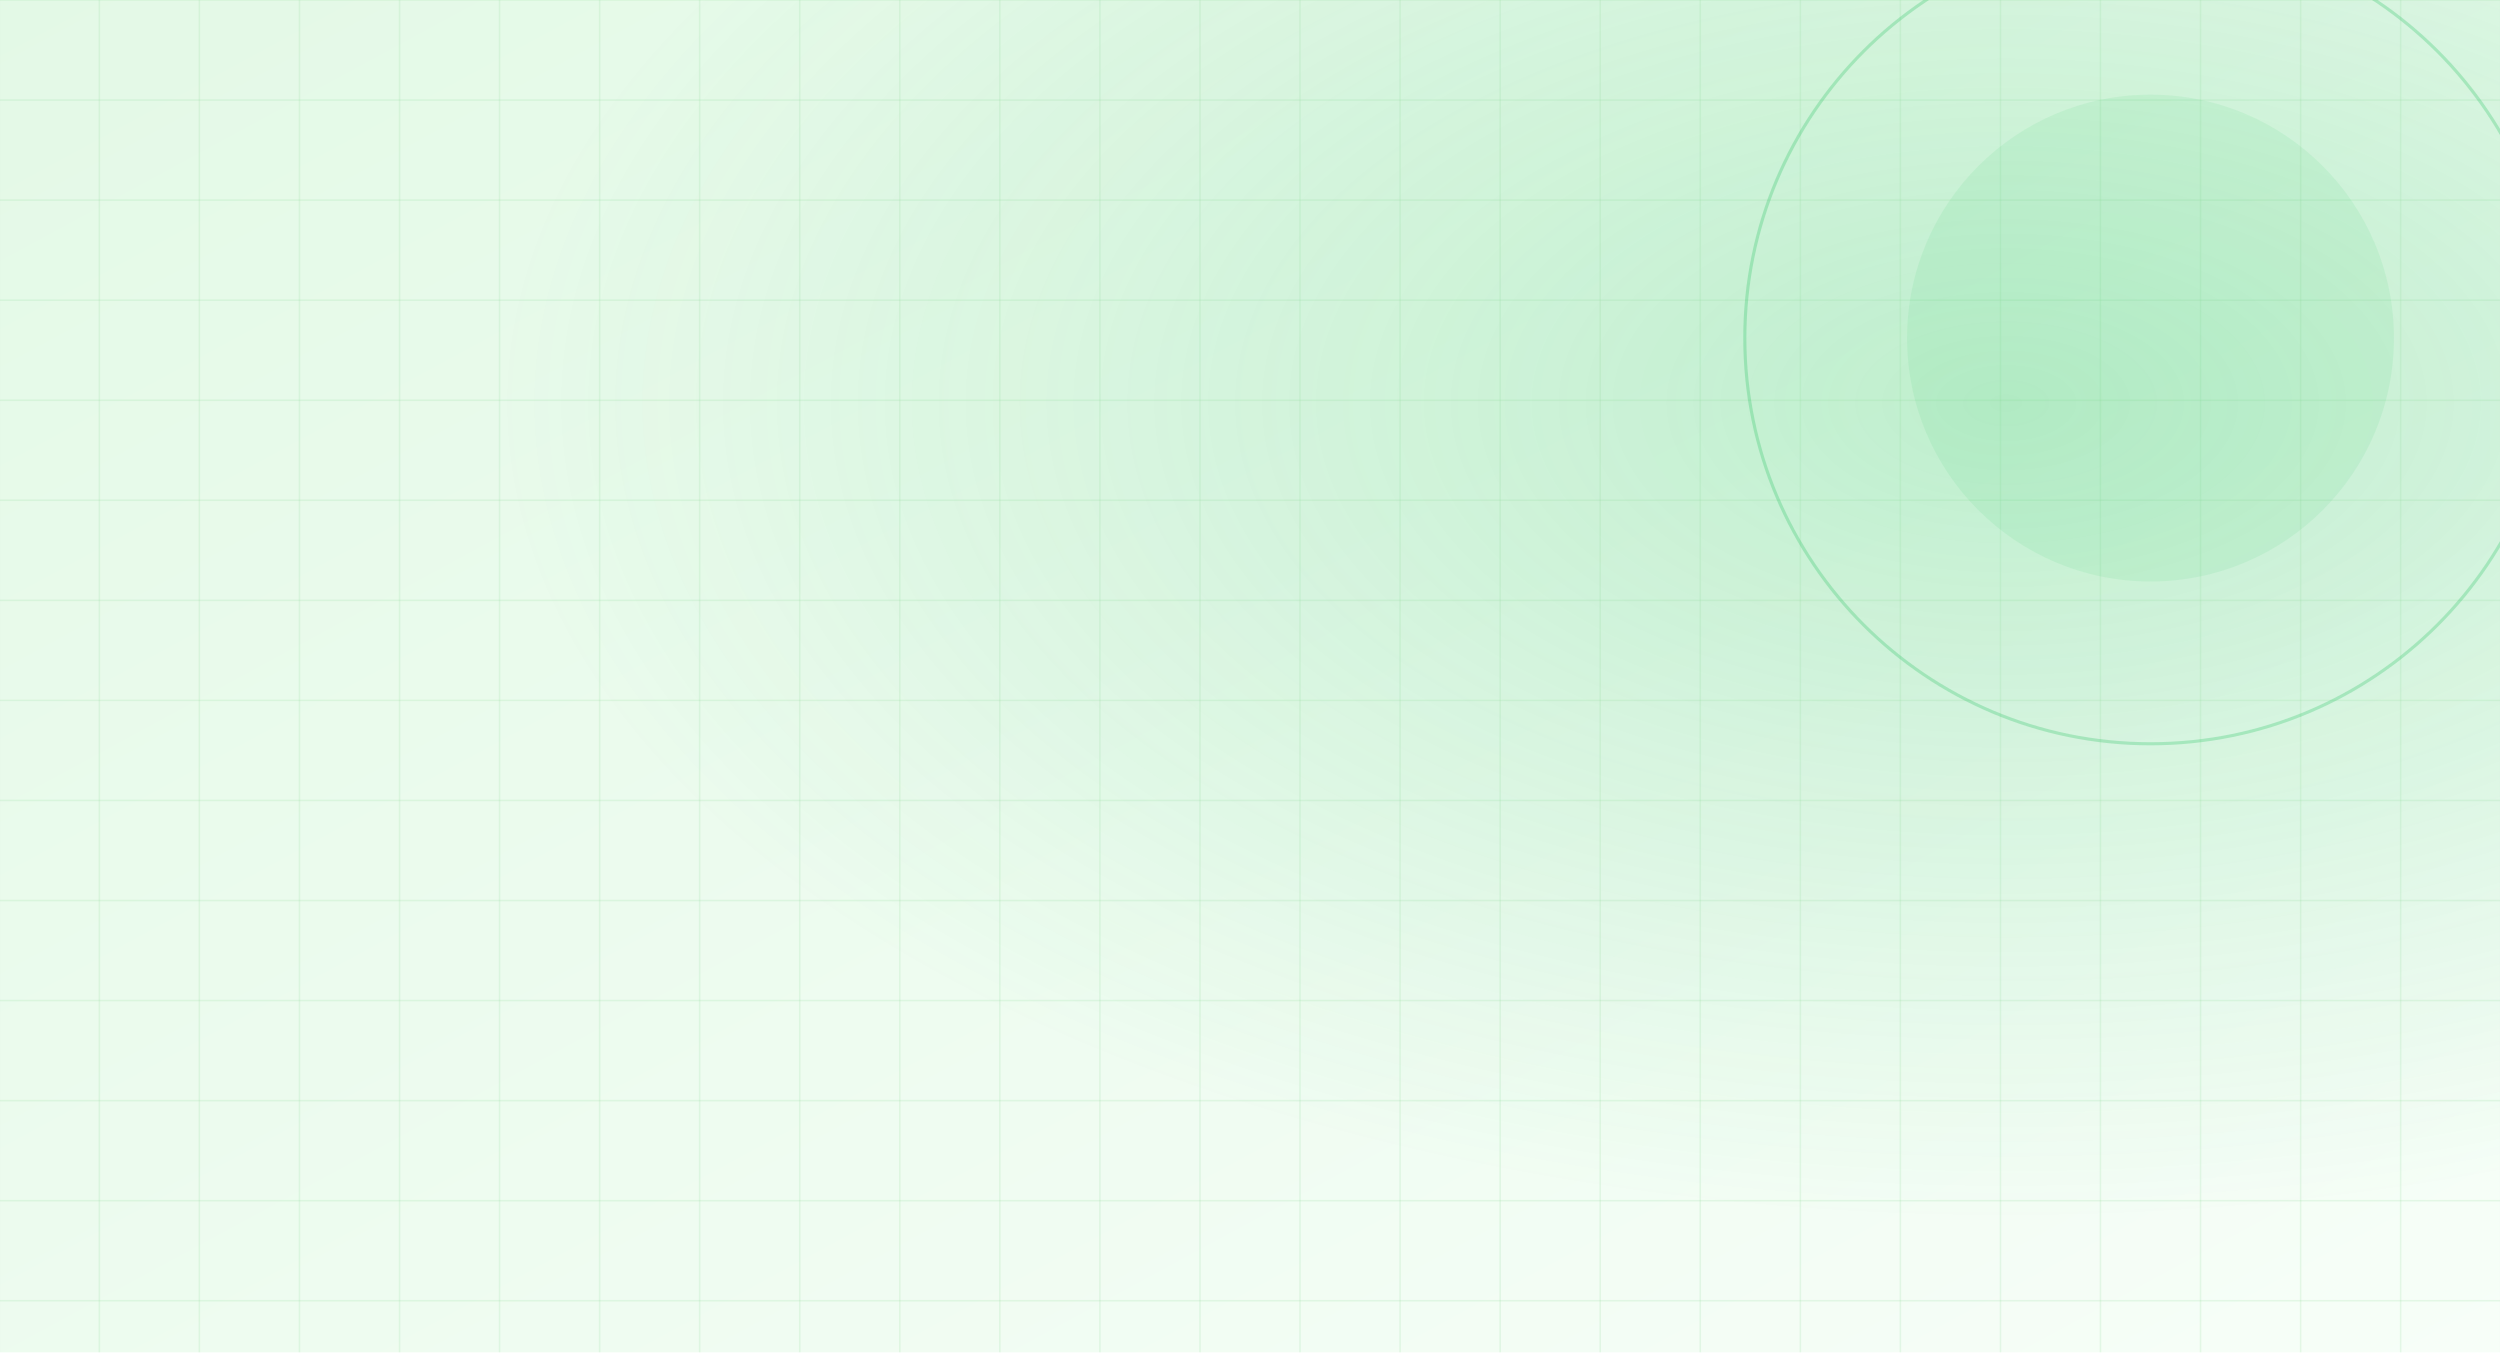
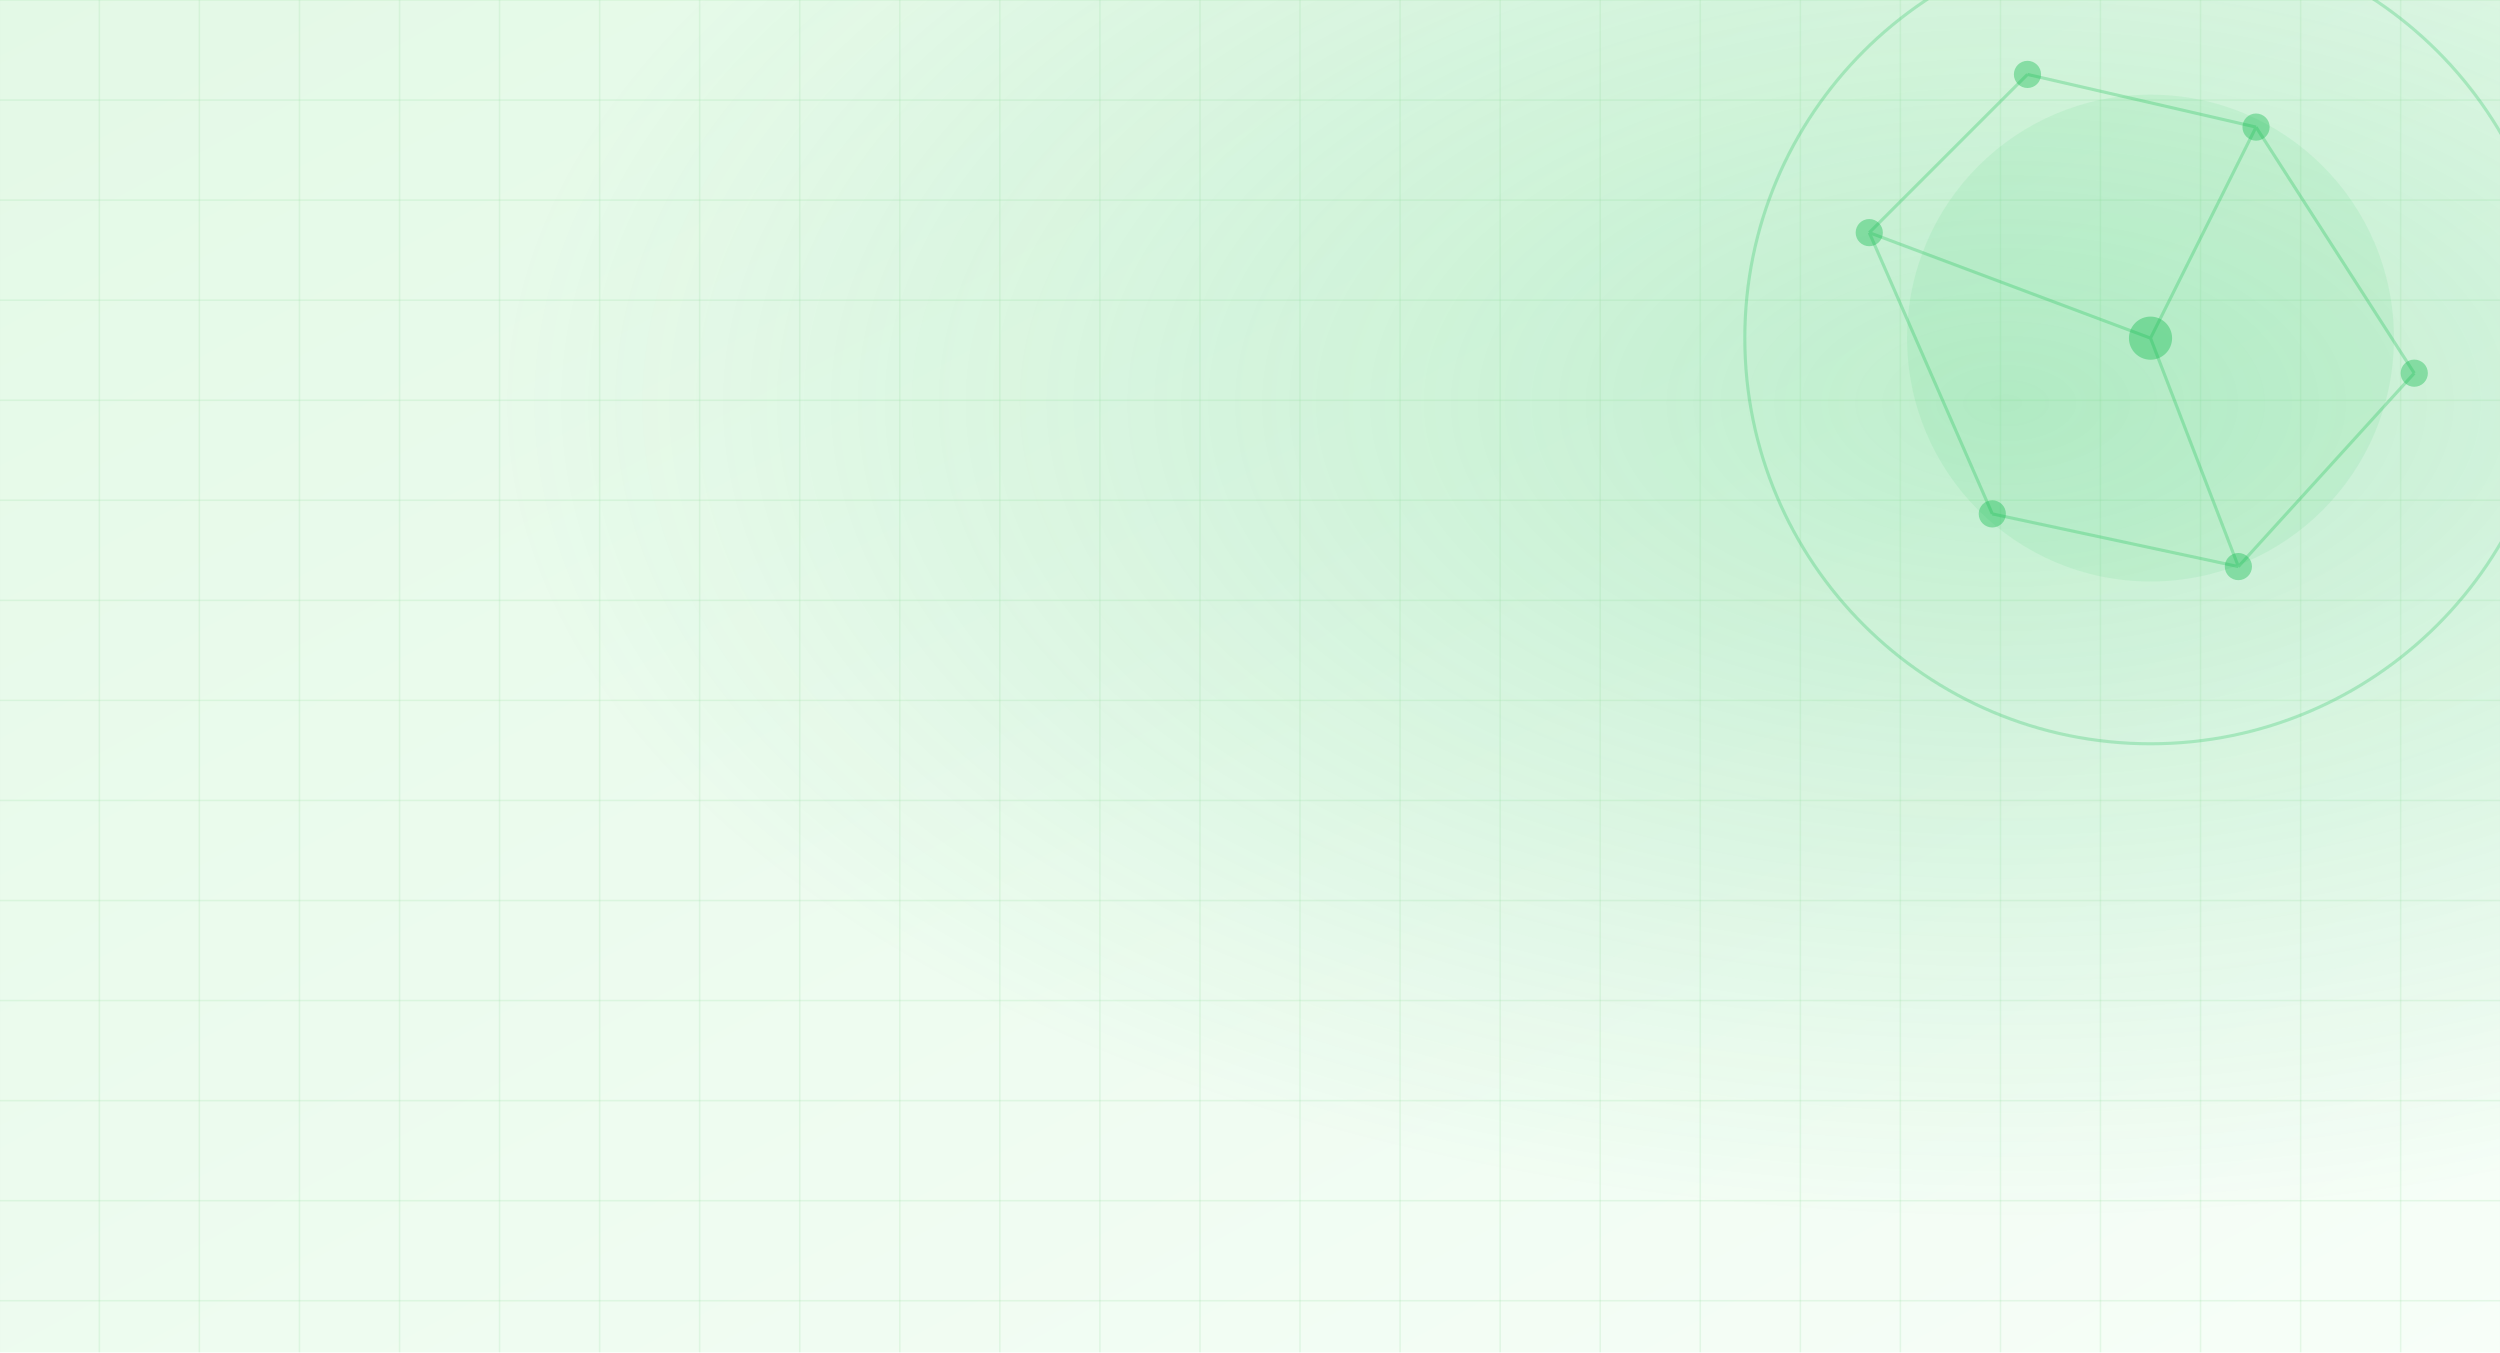
<svg xmlns="http://www.w3.org/2000/svg" width="1368" height="740" viewBox="0 0 1600 865" preserveAspectRatio="xMidYMid slice" role="img" aria-hidden="true">
  <defs>
    <linearGradient id="g479632" x1="0" y1="0" x2="1" y2="1">
      <stop offset="0" stop-color="#E3F9E6" />
      <stop offset="1" stop-color="#F7FEF8" />
    </linearGradient>
    <radialGradient id="g479632r" cx=".8" cy=".3" r=".6">
      <stop offset="0" stop-color="#17BD54" stop-opacity="0.22" />
      <stop offset="1" stop-color="#17BD54" stop-opacity="0" />
    </radialGradient>
  </defs>
  <rect width="1600" height="865" fill="url(#g479632)" />
  <rect width="1600" height="865" fill="url(#g479632r)" />
  <path d="M0 0V865" stroke="#8CDB99" stroke-opacity="0.18" />
  <path d="M64 0V865" stroke="#8CDB99" stroke-opacity="0.18" />
  <path d="M128 0V865" stroke="#8CDB99" stroke-opacity="0.18" />
  <path d="M192 0V865" stroke="#8CDB99" stroke-opacity="0.18" />
  <path d="M256 0V865" stroke="#8CDB99" stroke-opacity="0.18" />
  <path d="M320 0V865" stroke="#8CDB99" stroke-opacity="0.18" />
  <path d="M384 0V865" stroke="#8CDB99" stroke-opacity="0.18" />
  <path d="M448 0V865" stroke="#8CDB99" stroke-opacity="0.18" />
  <path d="M512 0V865" stroke="#8CDB99" stroke-opacity="0.18" />
  <path d="M576 0V865" stroke="#8CDB99" stroke-opacity="0.18" />
  <path d="M640 0V865" stroke="#8CDB99" stroke-opacity="0.18" />
  <path d="M704 0V865" stroke="#8CDB99" stroke-opacity="0.18" />
  <path d="M768 0V865" stroke="#8CDB99" stroke-opacity="0.18" />
  <path d="M832 0V865" stroke="#8CDB99" stroke-opacity="0.18" />
  <path d="M896 0V865" stroke="#8CDB99" stroke-opacity="0.18" />
  <path d="M960 0V865" stroke="#8CDB99" stroke-opacity="0.18" />
  <path d="M1024 0V865" stroke="#8CDB99" stroke-opacity="0.18" />
  <path d="M1088 0V865" stroke="#8CDB99" stroke-opacity="0.18" />
  <path d="M1152 0V865" stroke="#8CDB99" stroke-opacity="0.18" />
  <path d="M1216 0V865" stroke="#8CDB99" stroke-opacity="0.18" />
  <path d="M1280 0V865" stroke="#8CDB99" stroke-opacity="0.18" />
  <path d="M1344 0V865" stroke="#8CDB99" stroke-opacity="0.18" />
  <path d="M1408 0V865" stroke="#8CDB99" stroke-opacity="0.18" />
  <path d="M1472 0V865" stroke="#8CDB99" stroke-opacity="0.18" />
  <path d="M1536 0V865" stroke="#8CDB99" stroke-opacity="0.18" />
  <path d="M1600 0V865" stroke="#8CDB99" stroke-opacity="0.18" />
  <path d="M0 0H1600" stroke="#8CDB99" stroke-opacity="0.18" />
  <path d="M0 64H1600" stroke="#8CDB99" stroke-opacity="0.18" />
  <path d="M0 128H1600" stroke="#8CDB99" stroke-opacity="0.18" />
  <path d="M0 192H1600" stroke="#8CDB99" stroke-opacity="0.18" />
  <path d="M0 256H1600" stroke="#8CDB99" stroke-opacity="0.18" />
  <path d="M0 320H1600" stroke="#8CDB99" stroke-opacity="0.18" />
  <path d="M0 384H1600" stroke="#8CDB99" stroke-opacity="0.18" />
  <path d="M0 448H1600" stroke="#8CDB99" stroke-opacity="0.18" />
  <path d="M0 512H1600" stroke="#8CDB99" stroke-opacity="0.18" />
  <path d="M0 576H1600" stroke="#8CDB99" stroke-opacity="0.18" />
  <path d="M0 640H1600" stroke="#8CDB99" stroke-opacity="0.18" />
  <path d="M0 704H1600" stroke="#8CDB99" stroke-opacity="0.18" />
  <path d="M0 768H1600" stroke="#8CDB99" stroke-opacity="0.18" />
  <path d="M0 832H1600" stroke="#8CDB99" stroke-opacity="0.18" />
  <circle cx="1376" cy="216.25" r="259.5" fill="none" stroke="#17BD54" stroke-opacity=".25" stroke-width="2" />
  <circle cx="1376" cy="216.25" r="155.7" fill="#17BD54" fill-opacity=".08" />
+   <path d="M1196.1 148.8L1297.3 47.6M1297.3 47.6L1443.5 81.3M1443.5 81.3L1544.7 238.7M1544.7 238.7L1432.2 362.4M1432.2 362.4L1274.8 328.7M1274.8 328.7L1196.1 148.8M1376 216.3L1196.1 148.8M1376 216.3L1443.5 81.3M1376 216.3L1432.2 362.4" stroke="#17BD54" stroke-opacity=".28" stroke-width="2" fill="none" />
+   <circle cx="1196.1" cy="148.8" r="8.7" fill="#17BD54" fill-opacity=".4" />
+   <circle cx="1297.3" cy="47.6" r="8.7" fill="#17BD54" fill-opacity=".4" />
+   <circle cx="1443.5" cy="81.3" r="8.7" fill="#17BD54" fill-opacity=".4" />
+   <circle cx="1544.7" cy="238.7" r="8.7" fill="#17BD54" fill-opacity=".4" />
+   <circle cx="1432.2" cy="362.4" r="8.7" fill="#17BD54" fill-opacity=".4" />
+   <circle cx="1274.8" cy="328.7" r="8.7" fill="#17BD54" fill-opacity=".4" />
+   <circle cx="1376" cy="216.3" r="13.8" fill="#17BD54" fill-opacity=".4" />
</svg>
